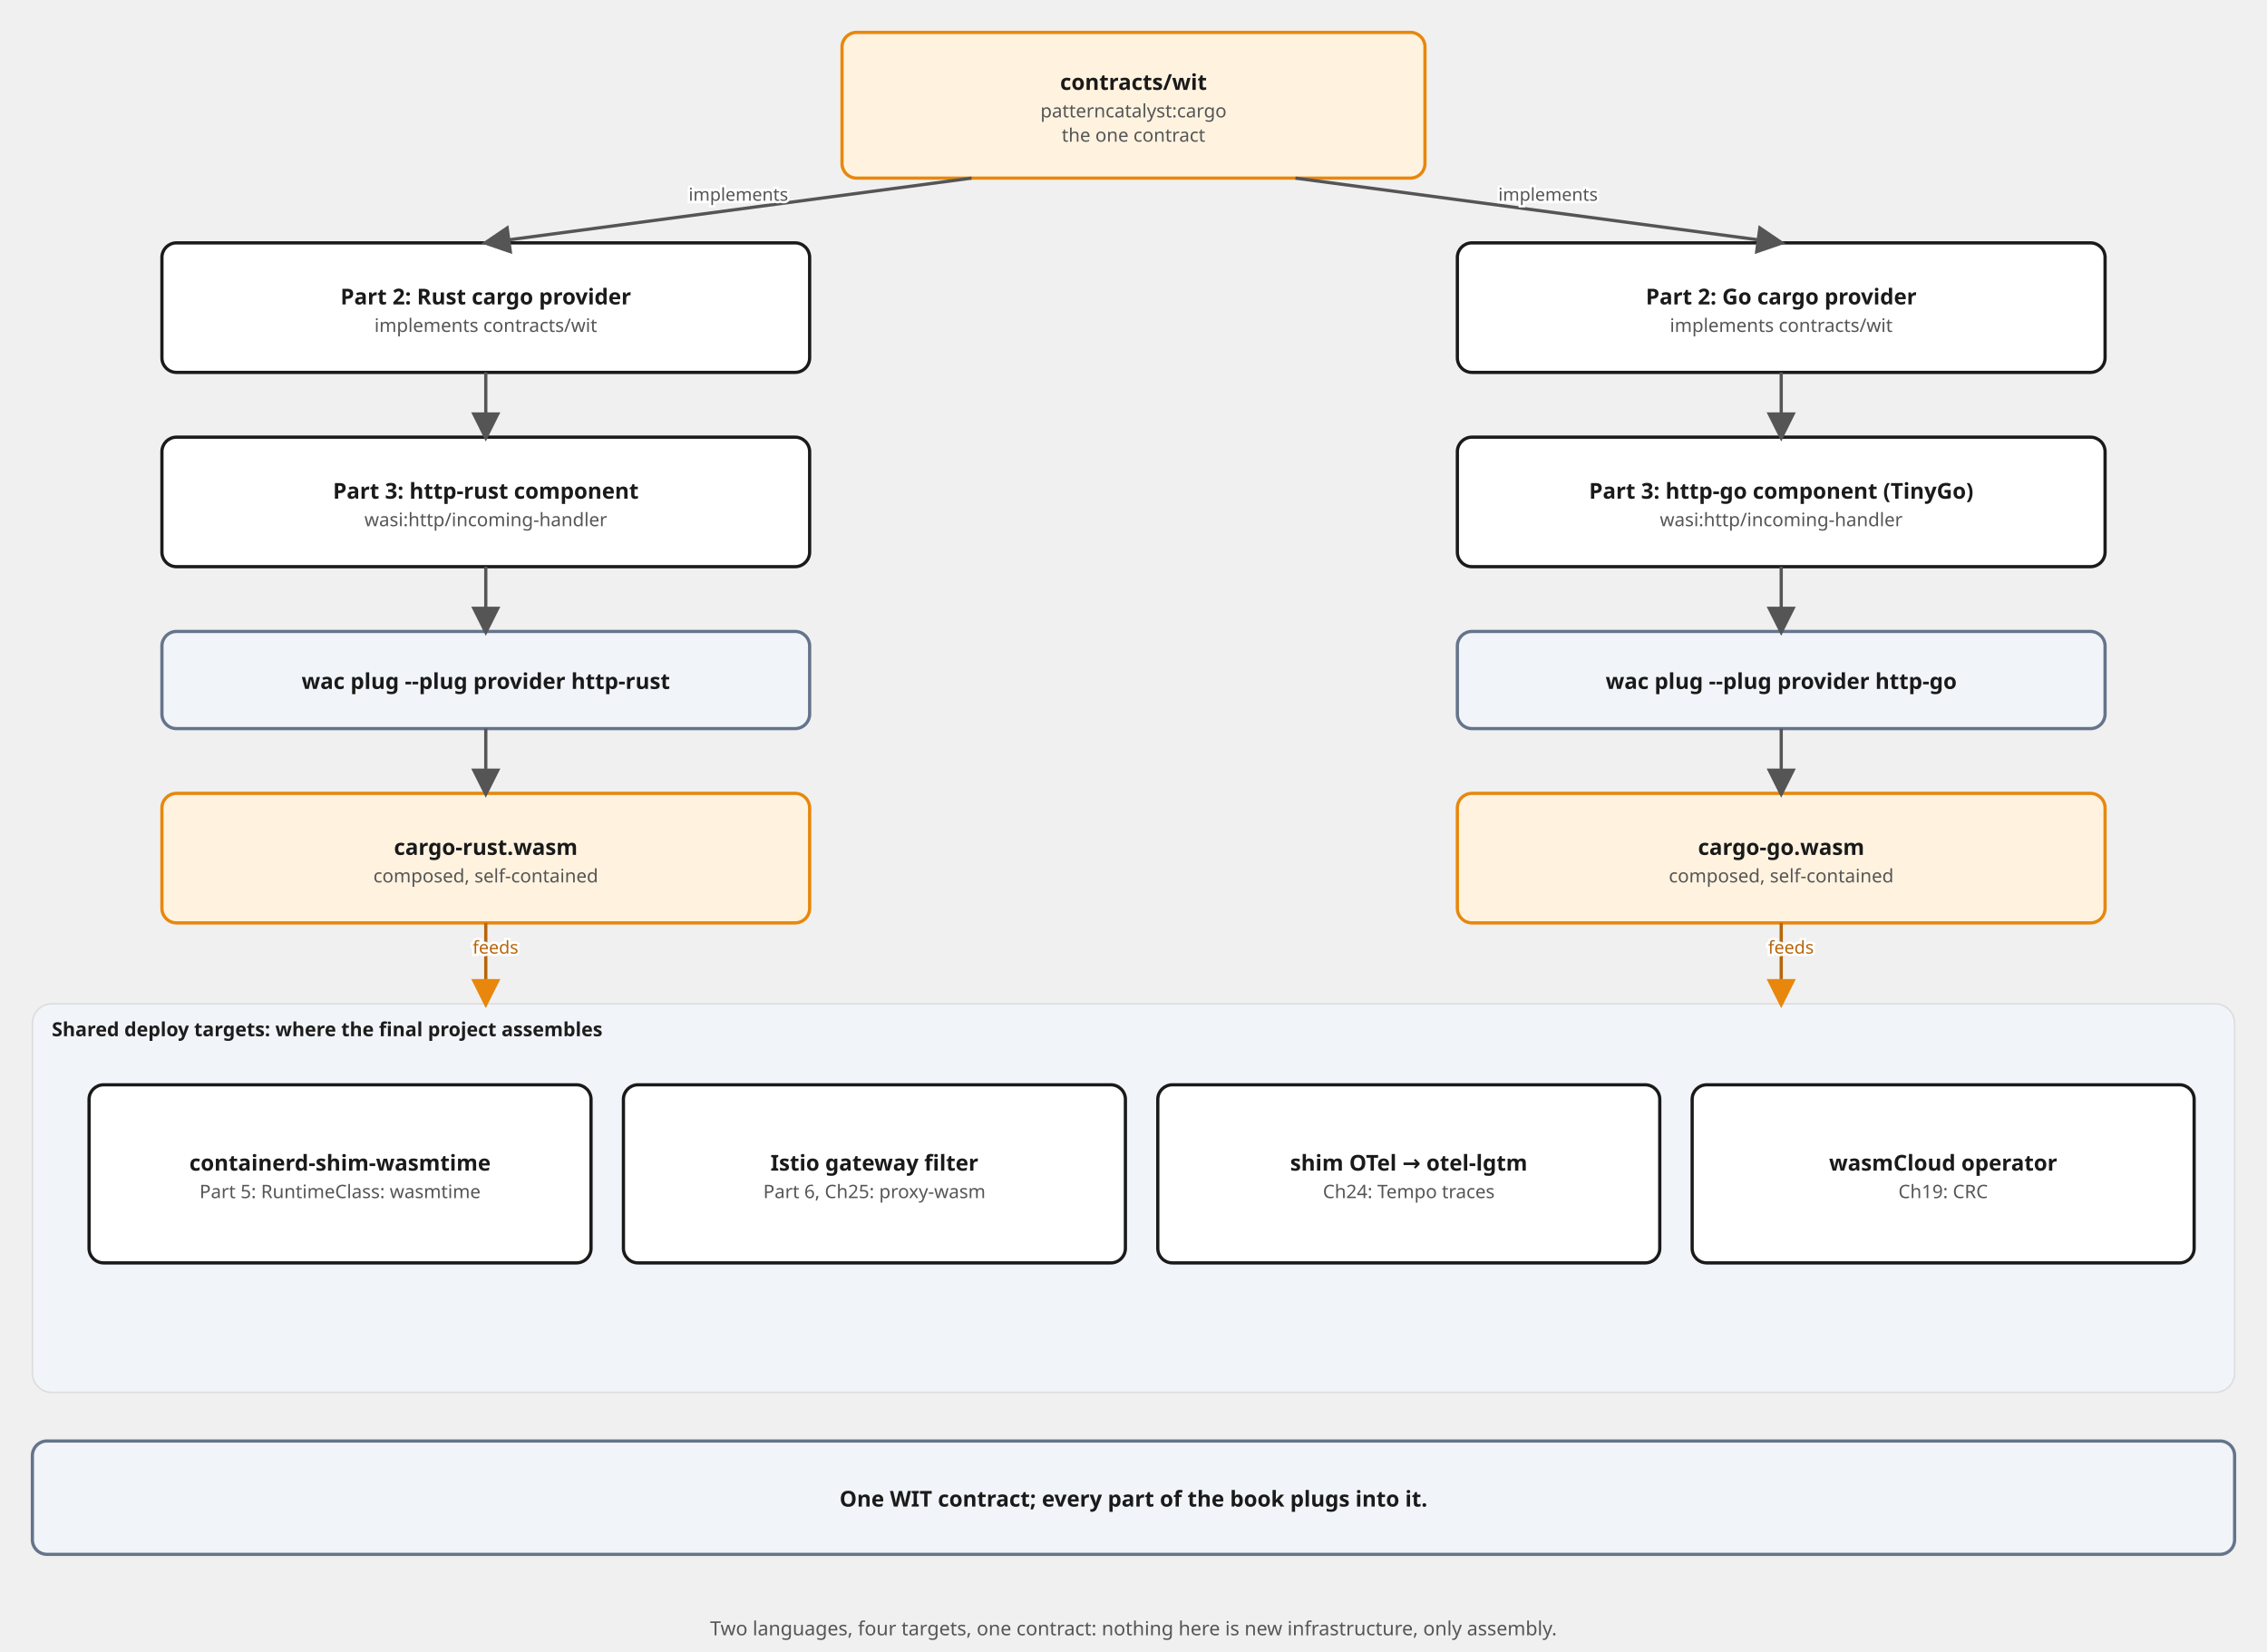
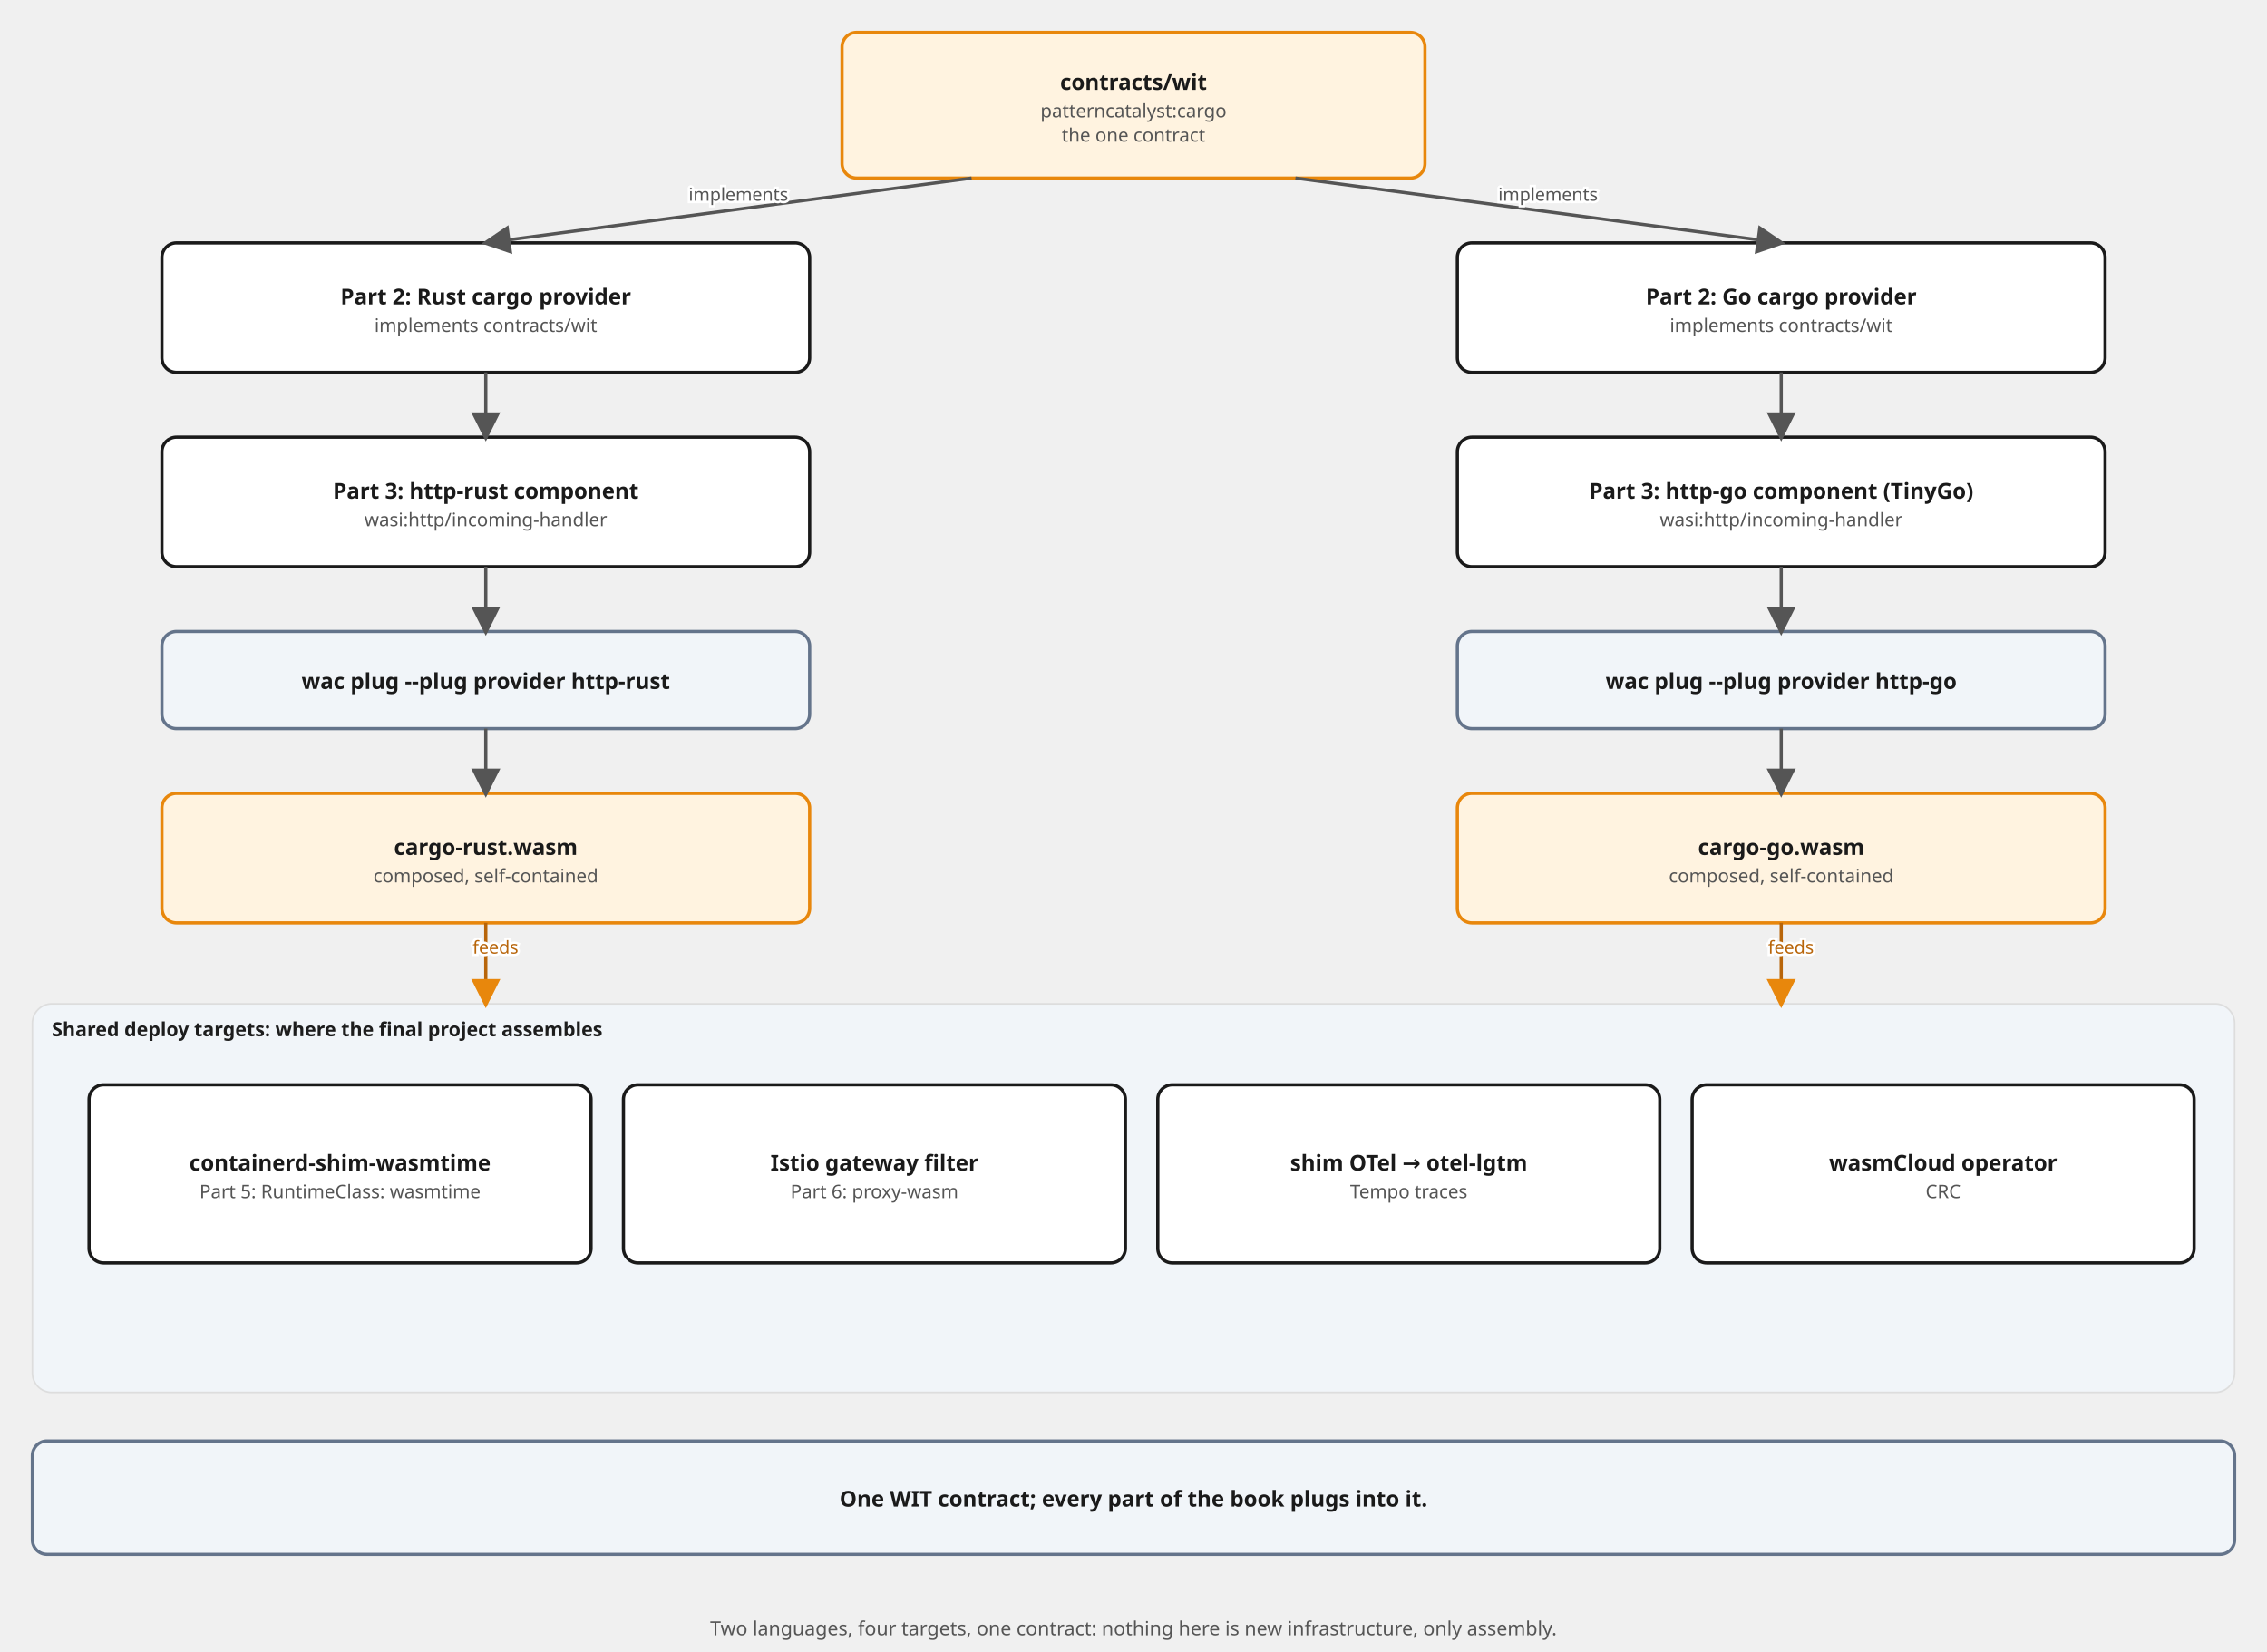
<svg xmlns="http://www.w3.org/2000/svg" viewBox="0 0 1400 1020" font-family="'Red Hat Text', system-ui, sans-serif" role="img">
  <defs>
    <marker id="a" viewBox="0 0 10 10" refX="8.5" refY="5" markerWidth="9" markerHeight="9" orient="auto-start-reverse">
      <path d="M0,0 L10,5 L0,10 z" fill="#555" />
    </marker>
    <marker id="am" viewBox="0 0 10 10" refX="8.5" refY="5" markerWidth="9" markerHeight="9" orient="auto-start-reverse">
      <path d="M0,0 L10,5 L0,10 z" fill="#e8870c" />
    </marker>
  </defs>
  <rect x="20" y="620" width="1360" height="240" rx="12" fill="#f1f5f9" stroke="#ddd" />
  <text x="32" y="640" font-size="12" font-weight="700" fill="#1d1d1d">Shared deploy targets: where the final project assembles</text>
  <rect x="520" y="20" width="360" height="90" rx="9" fill="#fff3e0" stroke="#e8870c" stroke-width="2" />
  <text x="700.0" y="55.5" font-size="13.5" font-weight="700" fill="#1a1a1a" text-anchor="middle">contracts/wit</text>
  <text x="700.0" y="72.5" font-size="11.5" fill="#555555" text-anchor="middle">patterncatalyst:cargo</text>
  <text x="700.0" y="87.5" font-size="11.5" fill="#555555" text-anchor="middle">the one contract</text>
  <rect x="100" y="150" width="400" height="80" rx="9" fill="#ffffff" stroke="#1a1a1a" stroke-width="2" />
  <text x="300.0" y="188.0" font-size="13.5" font-weight="700" fill="#1a1a1a" text-anchor="middle">Part 2: Rust cargo provider</text>
  <text x="300.0" y="205.0" font-size="11.5" fill="#555555" text-anchor="middle">implements contracts/wit</text>
  <rect x="100" y="270" width="400" height="80" rx="9" fill="#ffffff" stroke="#1a1a1a" stroke-width="2" />
  <text x="300.0" y="308.0" font-size="13.5" font-weight="700" fill="#1a1a1a" text-anchor="middle">Part 3: http-rust component</text>
  <text x="300.0" y="325.0" font-size="11.5" fill="#555555" text-anchor="middle">wasi:http/incoming-handler</text>
  <rect x="100" y="390" width="400" height="60" rx="9" fill="#f1f5f9" stroke="#64748b" stroke-width="2" />
  <text x="300.0" y="425.5" font-size="13.5" font-weight="700" fill="#1a1a1a" text-anchor="middle">wac plug --plug provider http-rust</text>
  <rect x="100" y="490" width="400" height="80" rx="9" fill="#fff3e0" stroke="#e8870c" stroke-width="2" />
  <text x="300.0" y="528.0" font-size="13.5" font-weight="700" fill="#1a1a1a" text-anchor="middle">cargo-rust.wasm</text>
  <text x="300.0" y="545.0" font-size="11.5" fill="#555555" text-anchor="middle">composed, self-contained</text>
  <rect x="900" y="150" width="400" height="80" rx="9" fill="#ffffff" stroke="#1a1a1a" stroke-width="2" />
  <text x="1100.0" y="188.0" font-size="13.5" font-weight="700" fill="#1a1a1a" text-anchor="middle">Part 2: Go cargo provider</text>
  <text x="1100.0" y="205.0" font-size="11.5" fill="#555555" text-anchor="middle">implements contracts/wit</text>
  <rect x="900" y="270" width="400" height="80" rx="9" fill="#ffffff" stroke="#1a1a1a" stroke-width="2" />
  <text x="1100.0" y="308.0" font-size="13.5" font-weight="700" fill="#1a1a1a" text-anchor="middle">Part 3: http-go component (TinyGo)</text>
  <text x="1100.0" y="325.0" font-size="11.5" fill="#555555" text-anchor="middle">wasi:http/incoming-handler</text>
  <rect x="900" y="390" width="400" height="60" rx="9" fill="#f1f5f9" stroke="#64748b" stroke-width="2" />
  <text x="1100.0" y="425.5" font-size="13.5" font-weight="700" fill="#1a1a1a" text-anchor="middle">wac plug --plug provider http-go</text>
  <rect x="900" y="490" width="400" height="80" rx="9" fill="#fff3e0" stroke="#e8870c" stroke-width="2" />
  <text x="1100.0" y="528.0" font-size="13.5" font-weight="700" fill="#1a1a1a" text-anchor="middle">cargo-go.wasm</text>
  <text x="1100.0" y="545.0" font-size="11.5" fill="#555555" text-anchor="middle">composed, self-contained</text>
  <rect x="55" y="670" width="310" height="110" rx="9" fill="#ffffff" stroke="#1a1a1a" stroke-width="2" />
  <text x="210.0" y="723.0" font-size="13.5" font-weight="700" fill="#1a1a1a" text-anchor="middle">containerd-shim-wasmtime</text>
  <text x="210.0" y="740.0" font-size="11.5" fill="#555555" text-anchor="middle">Part 5: RuntimeClass: wasmtime</text>
  <rect x="385" y="670" width="310" height="110" rx="9" fill="#ffffff" stroke="#1a1a1a" stroke-width="2" />
  <text x="540.0" y="723.0" font-size="13.5" font-weight="700" fill="#1a1a1a" text-anchor="middle">Istio gateway filter</text>
-   <text x="540.0" y="740.0" font-size="11.5" fill="#555555" text-anchor="middle">Part 6, Ch25: proxy-wasm</text>
+   <text x="540.0" y="740.0" font-size="11.5" fill="#555555" text-anchor="middle">Part 6: proxy-wasm</text>
  <rect x="715" y="670" width="310" height="110" rx="9" fill="#ffffff" stroke="#1a1a1a" stroke-width="2" />
  <text x="870.0" y="723.0" font-size="13.5" font-weight="700" fill="#1a1a1a" text-anchor="middle">shim OTel → otel-lgtm</text>
-   <text x="870.0" y="740.0" font-size="11.5" fill="#555555" text-anchor="middle">Ch24: Tempo traces</text>
+   <text x="870.0" y="740.0" font-size="11.5" fill="#555555" text-anchor="middle">Tempo traces</text>
  <rect x="1045" y="670" width="310" height="110" rx="9" fill="#ffffff" stroke="#1a1a1a" stroke-width="2" />
  <text x="1200.0" y="723.0" font-size="13.5" font-weight="700" fill="#1a1a1a" text-anchor="middle">wasmCloud operator</text>
-   <text x="1200.0" y="740.0" font-size="11.5" fill="#555555" text-anchor="middle">Ch19: CRC</text>
+   <text x="1200.0" y="740.0" font-size="11.5" fill="#555555" text-anchor="middle">CRC</text>
  <rect x="20" y="890" width="1360" height="70" rx="9" fill="#f1f5f9" stroke="#64748b" stroke-width="2" />
  <text x="700.0" y="930.5" font-size="13.5" font-weight="700" fill="#1a1a1a" text-anchor="middle">One WIT contract; every part of the book plugs into it.</text>
  <path d="M600,110 L300,150" fill="none" stroke="#555" stroke-width="2" marker-end="url(#a)" />
  <text x="456.0" y="124.0" font-size="11" fill="#ffffff" stroke="#ffffff" stroke-width="3" paint-order="stroke" text-anchor="middle">implements</text>
  <text x="456.0" y="124.0" font-size="11" fill="#555" text-anchor="middle">implements</text>
  <path d="M800,110 L1100,150" fill="none" stroke="#555" stroke-width="2" marker-end="url(#a)" />
  <text x="956.0" y="124.0" font-size="11" fill="#ffffff" stroke="#ffffff" stroke-width="3" paint-order="stroke" text-anchor="middle">implements</text>
  <text x="956.0" y="124.0" font-size="11" fill="#555" text-anchor="middle">implements</text>
  <path d="M300,230 L300,270" fill="none" stroke="#555" stroke-width="2" marker-end="url(#a)" />
  <path d="M300,350 L300,390" fill="none" stroke="#555" stroke-width="2" marker-end="url(#a)" />
  <path d="M300,450 L300,490" fill="none" stroke="#555" stroke-width="2" marker-end="url(#a)" />
  <path d="M1100,230 L1100,270" fill="none" stroke="#555" stroke-width="2" marker-end="url(#a)" />
  <path d="M1100,350 L1100,390" fill="none" stroke="#555" stroke-width="2" marker-end="url(#a)" />
  <path d="M1100,450 L1100,490" fill="none" stroke="#555" stroke-width="2" marker-end="url(#a)" />
  <path d="M300,570 L300,620" fill="none" stroke="#b8650a" stroke-width="2" marker-end="url(#am)" />
  <text x="306.0" y="589.0" font-size="11" fill="#ffffff" stroke="#ffffff" stroke-width="3" paint-order="stroke" text-anchor="middle">feeds</text>
  <text x="306.0" y="589.0" font-size="11" fill="#b8650a" text-anchor="middle">feeds</text>
  <path d="M1100,570 L1100,620" fill="none" stroke="#b8650a" stroke-width="2" marker-end="url(#am)" />
  <text x="1106.0" y="589.0" font-size="11" fill="#ffffff" stroke="#ffffff" stroke-width="3" paint-order="stroke" text-anchor="middle">feeds</text>
  <text x="1106.0" y="589.0" font-size="11" fill="#b8650a" text-anchor="middle">feeds</text>
  <text x="700" y="1010" font-size="12" fill="#555555" text-anchor="middle">Two languages, four targets, one contract: nothing here is new infrastructure, only assembly.</text>
</svg>
